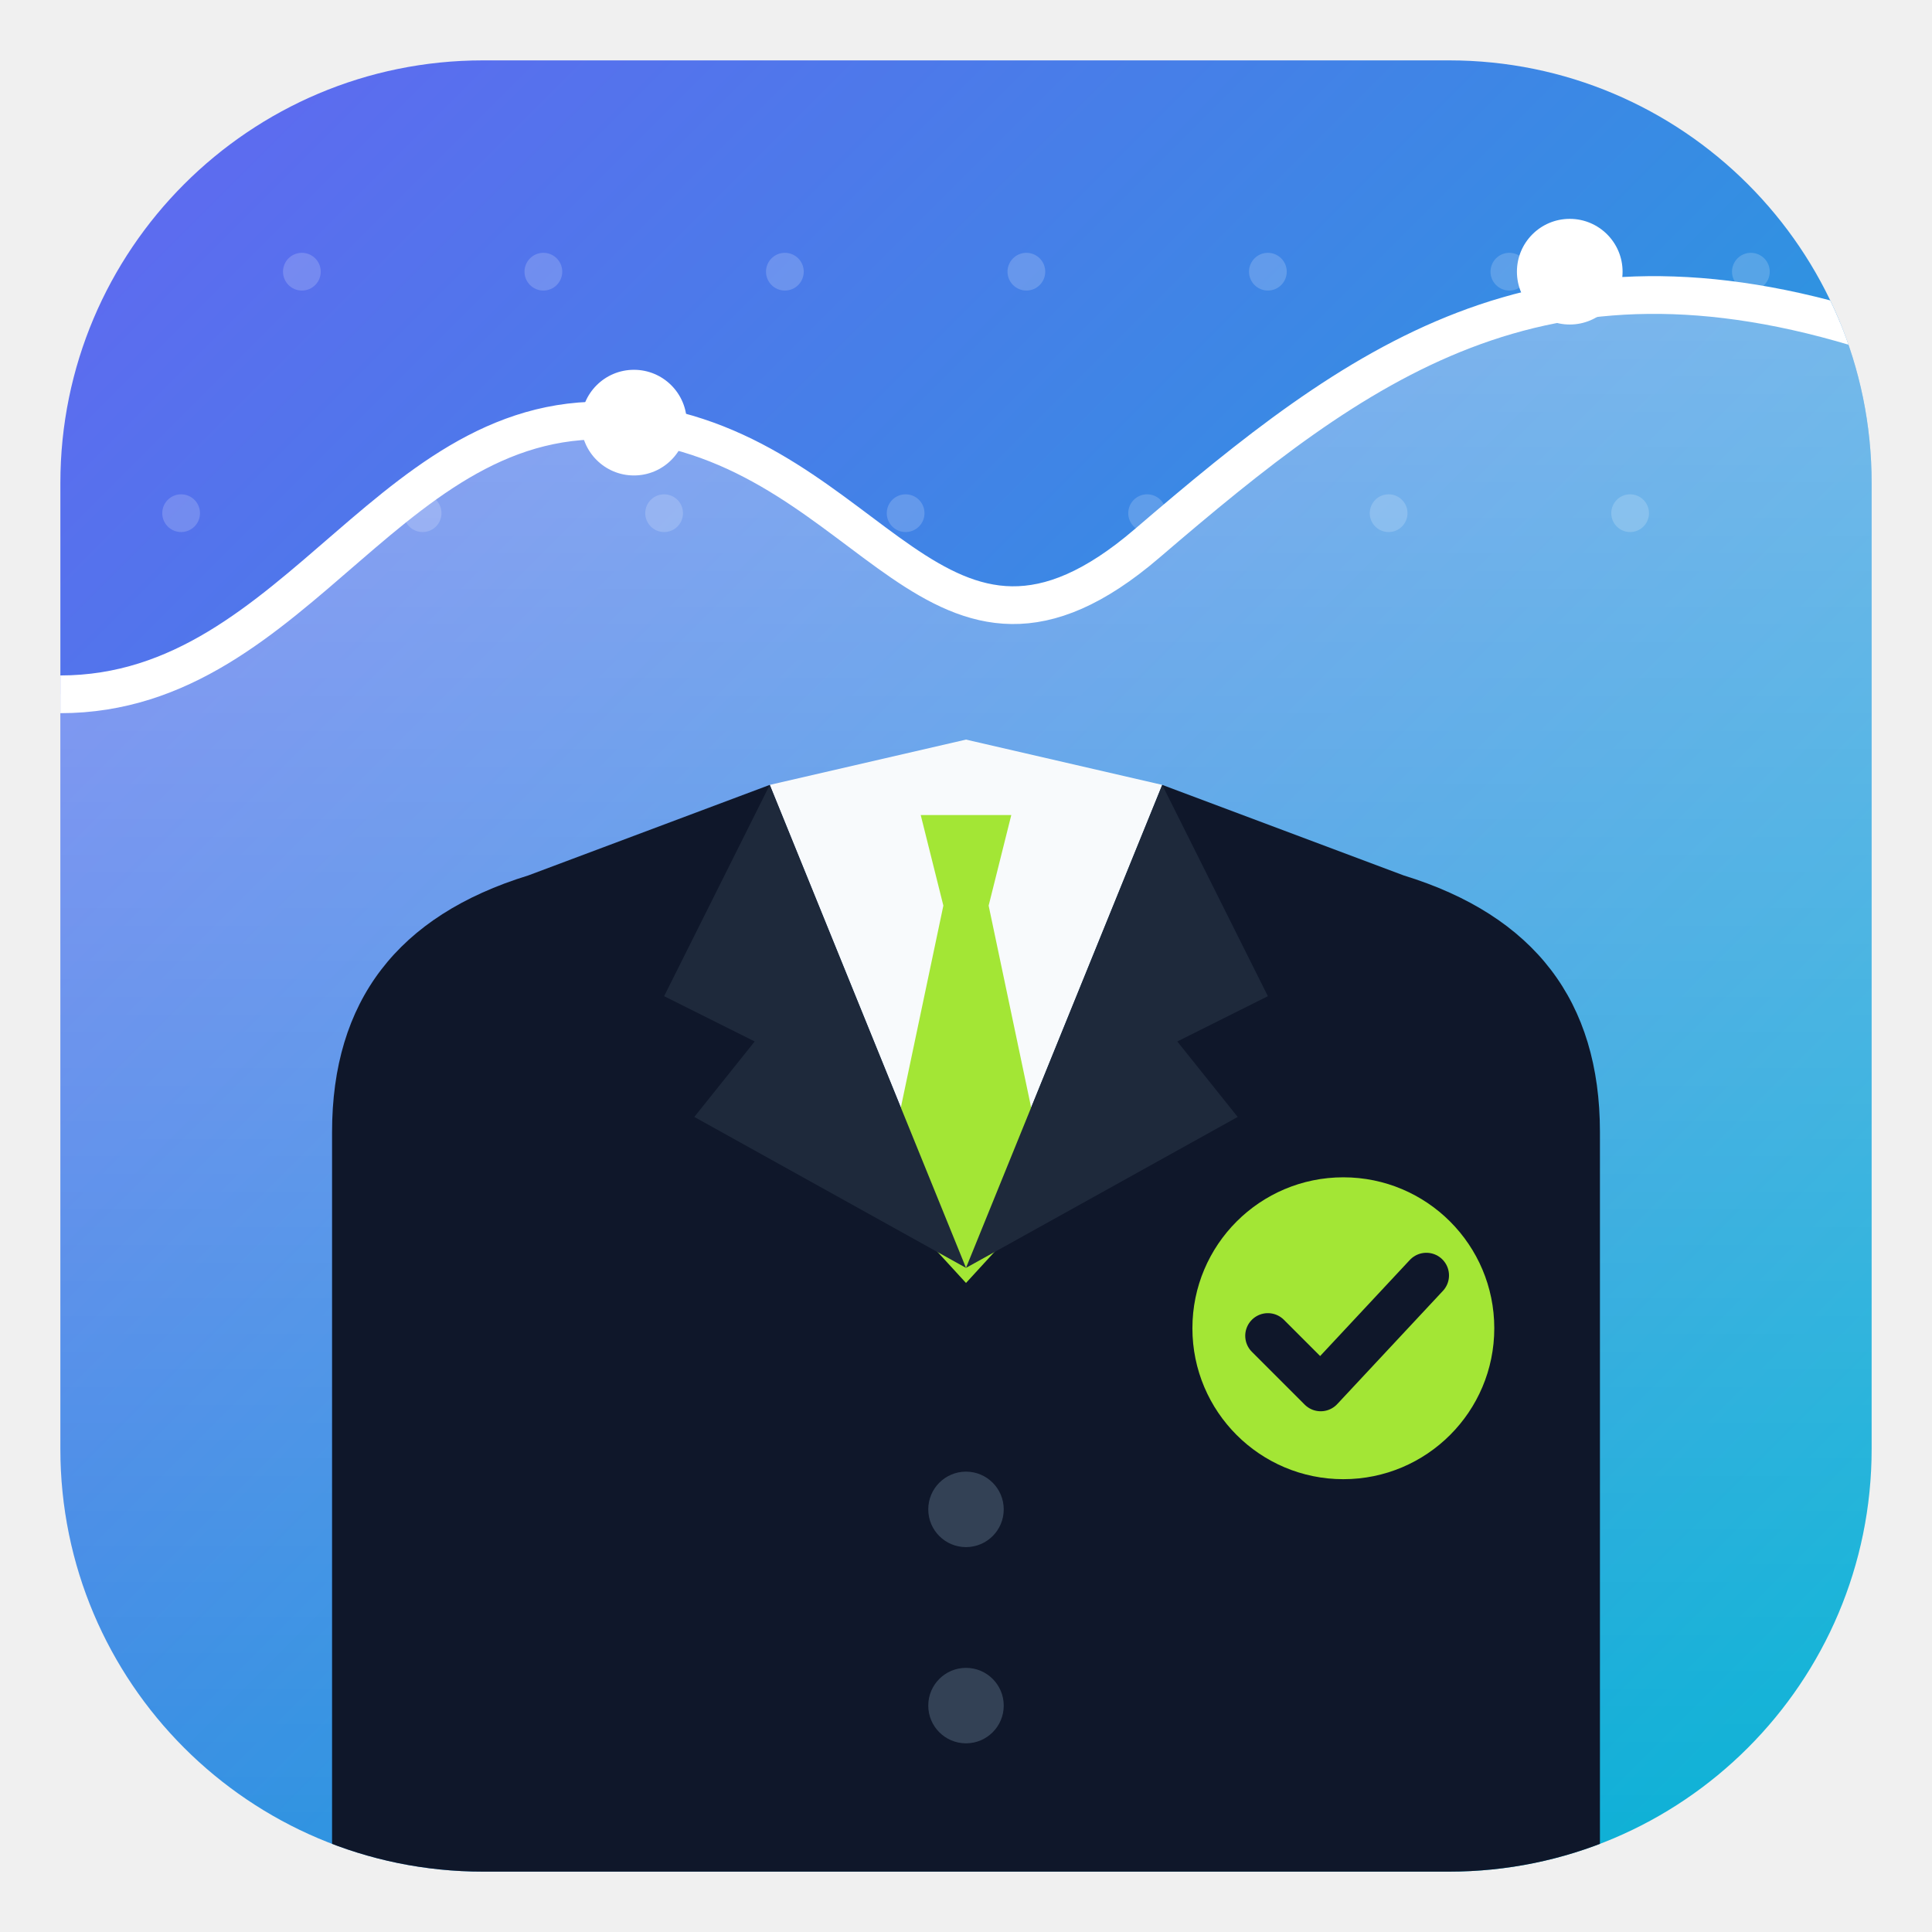
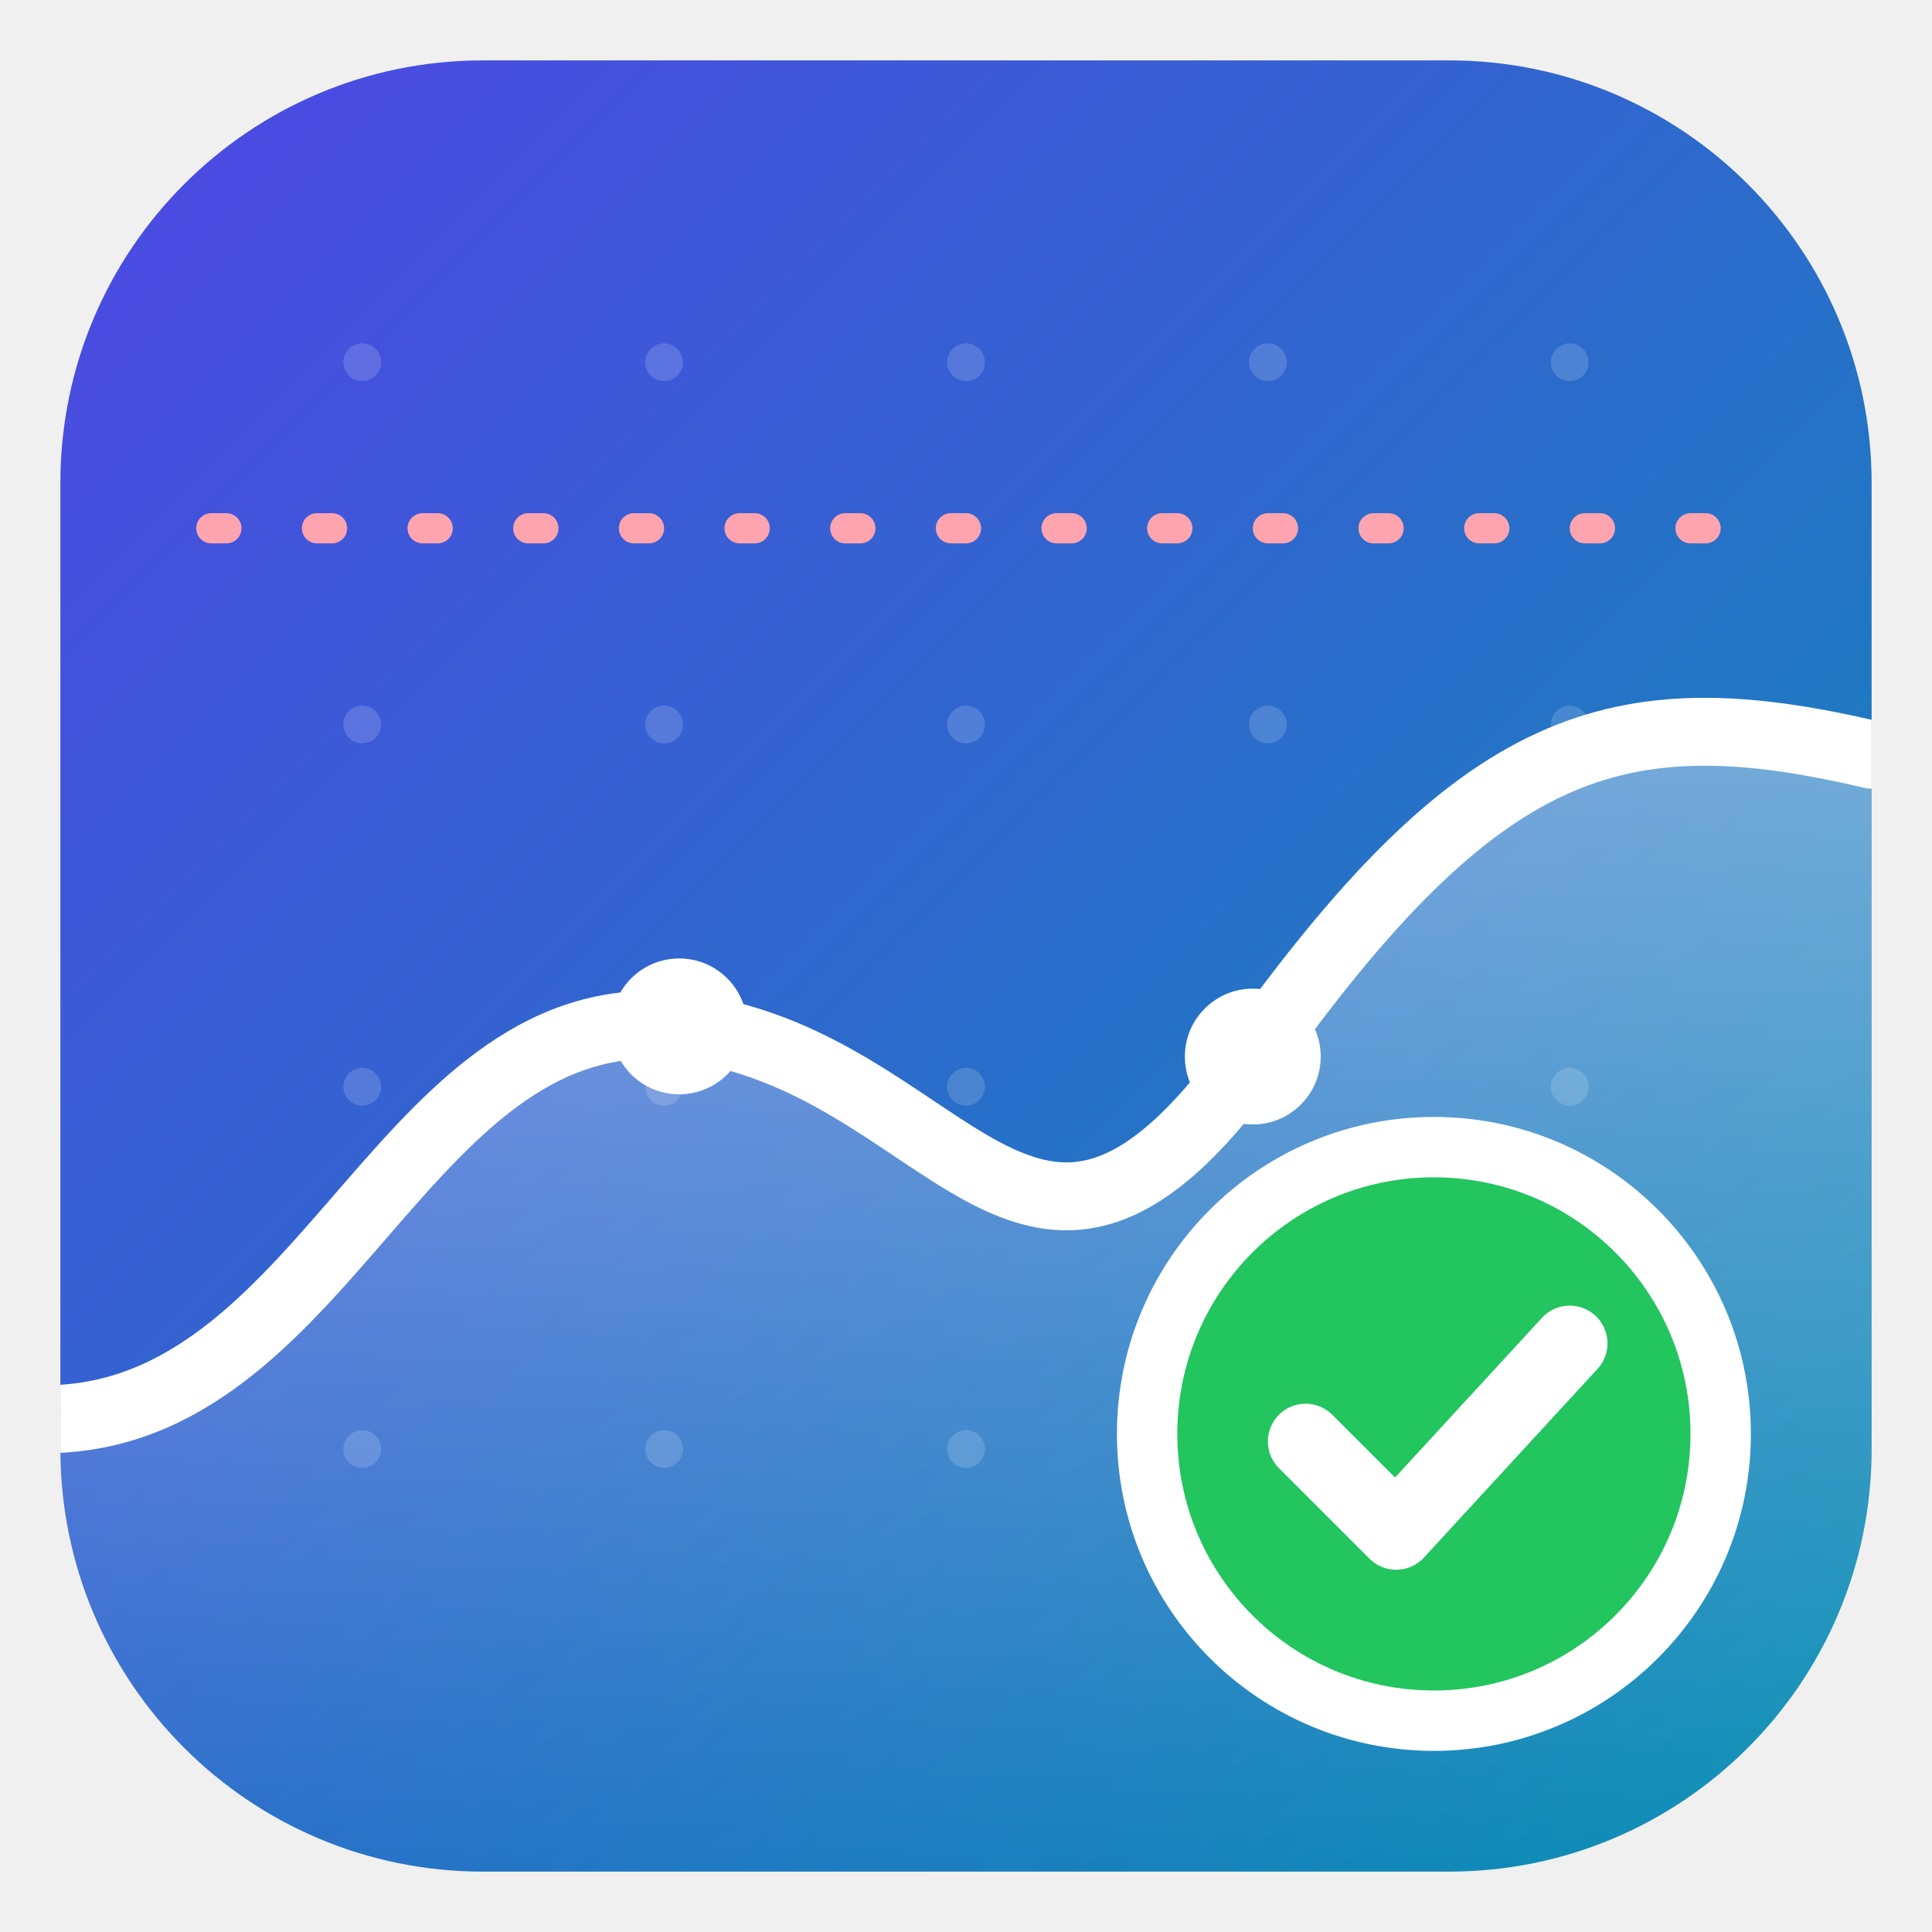
<svg xmlns="http://www.w3.org/2000/svg" width="256" height="256" viewBox="0 0 256 256">
  <defs>
    <linearGradient id="bg" x1="0" y1="0" x2="1" y2="1">
-       <stop offset="0" stop-color="#6366f1" />
-       <stop offset="1" stop-color="#06b6d4" />
+       <stop offset="0" stop-color="#4f46e5" />
+       <stop offset="1" stop-color="#0891b2" />
    </linearGradient>
    <linearGradient id="area" x1="0" y1="0" x2="0" y2="1">
-       <stop offset="0" stop-color="#ffffff" stop-opacity="0.35" />
+       <stop offset="0" stop-color="#ffffff" stop-opacity="0.38" />
      <stop offset="1" stop-color="#ffffff" stop-opacity="0" />
    </linearGradient>
    <clipPath id="tile">
      <rect x="8" y="8" width="240" height="240" rx="56" />
    </clipPath>
  </defs>
  <rect x="8" y="8" width="240" height="240" rx="56" fill="url(#bg)" />
  <g clip-path="url(#tile)">
-     <g fill="#ffffff" fill-opacity="0.18">
-       <circle cx="40" cy="36" r="2.5" />
-       <circle cx="72" cy="36" r="2.5" />
-       <circle cx="104" cy="36" r="2.5" />
-       <circle cx="136" cy="36" r="2.5" />
-       <circle cx="168" cy="36" r="2.5" />
-       <circle cx="200" cy="36" r="2.5" />
-       <circle cx="232" cy="36" r="2.5" />
-       <circle cx="24" cy="68" r="2.5" />
-       <circle cx="56" cy="68" r="2.5" />
-       <circle cx="88" cy="68" r="2.5" />
-       <circle cx="120" cy="68" r="2.5" />
-       <circle cx="152" cy="68" r="2.5" />
-       <circle cx="184" cy="68" r="2.5" />
-       <circle cx="216" cy="68" r="2.5" />
+     <g fill="#ffffff" fill-opacity="0.16">
+       <circle cx="48" cy="48" r="2.5" />
+       <circle cx="88" cy="48" r="2.5" />
+       <circle cx="128" cy="48" r="2.5" />
+       <circle cx="168" cy="48" r="2.5" />
+       <circle cx="208" cy="48" r="2.5" />
+       <circle cx="48" cy="96" r="2.5" />
+       <circle cx="88" cy="96" r="2.5" />
+       <circle cx="128" cy="96" r="2.5" />
+       <circle cx="168" cy="96" r="2.5" />
+       <circle cx="208" cy="96" r="2.5" />
+       <circle cx="48" cy="144" r="2.5" />
+       <circle cx="88" cy="144" r="2.5" />
+       <circle cx="128" cy="144" r="2.5" />
+       <circle cx="168" cy="144" r="2.5" />
+       <circle cx="208" cy="144" r="2.5" />
+       <circle cx="48" cy="192" r="2.5" />
+       <circle cx="88" cy="192" r="2.5" />
+       <circle cx="128" cy="192" r="2.5" />
    </g>
-     <path d="M8 92 C40 92 52 52 84 56 S124 96 152 72 S204 30 248 44 L248 248 L8 248 Z" fill="url(#area)" />
-     <path d="M8 92 C40 92 52 52 84 56 S124 96 152 72 S204 30 248 44" fill="none" stroke="#ffffff" stroke-width="5" stroke-linecap="round" />
-     <circle cx="84" cy="56" r="7" fill="#ffffff" />
-     <circle cx="208" cy="36" r="7" fill="#ffffff" />
-     <path d="M44 256 L44 150 Q44 124 70 116 L102 104 L128 168 L154 104 L186 116 Q212 124 212 150 L212 256 Z" fill="#0f172a" />
-     <path d="M102 104 L128 98 L154 104 L128 168 Z" fill="#f8fafc" />
-     <path d="M122 108 L134 108 L131 120 L139 158 L128 170 L117 158 L125 120 Z" fill="#a3e635" />
-     <path d="M102 104 L88 132 L100 138 L92 148 L128 168 Z" fill="#1e293b" />
-     <path d="M154 104 L168 132 L156 138 L164 148 L128 168 Z" fill="#1e293b" />
-     <circle cx="178" cy="176" r="20" fill="#a3e635" />
-     <polyline points="168,177 175,184 189,169" fill="none" stroke="#0f172a" stroke-width="6" stroke-linecap="round" stroke-linejoin="round" />
-     <circle cx="128" cy="200" r="5" fill="#334155" />
-     <circle cx="128" cy="226" r="5" fill="#334155" />
+     <path d="M28 70 H228" stroke="#fda4af" stroke-width="4" stroke-linecap="round" stroke-dasharray="2 12" />
+     <path d="M8 188 C44 186 54 132 90 136 S136 182 166 140 S214 92 248 100 L248 248 L8 248 Z" fill="url(#area)" />
+     <path d="M8 188 C44 186 54 132 90 136 S136 182 166 140 S214 92 248 100" fill="none" stroke="#ffffff" stroke-width="9" stroke-linecap="round" />
+     <circle cx="90" cy="136" r="9" fill="#ffffff" />
+     <circle cx="166" cy="140" r="9" fill="#ffffff" />
  </g>
+   <circle cx="190" cy="190" r="42" fill="#ffffff" />
+   <circle cx="190" cy="190" r="34" fill="#22c55e" />
+   <polyline points="173,191 185,203 208,178" fill="none" stroke="#ffffff" stroke-width="10" stroke-linecap="round" stroke-linejoin="round" />
</svg>
